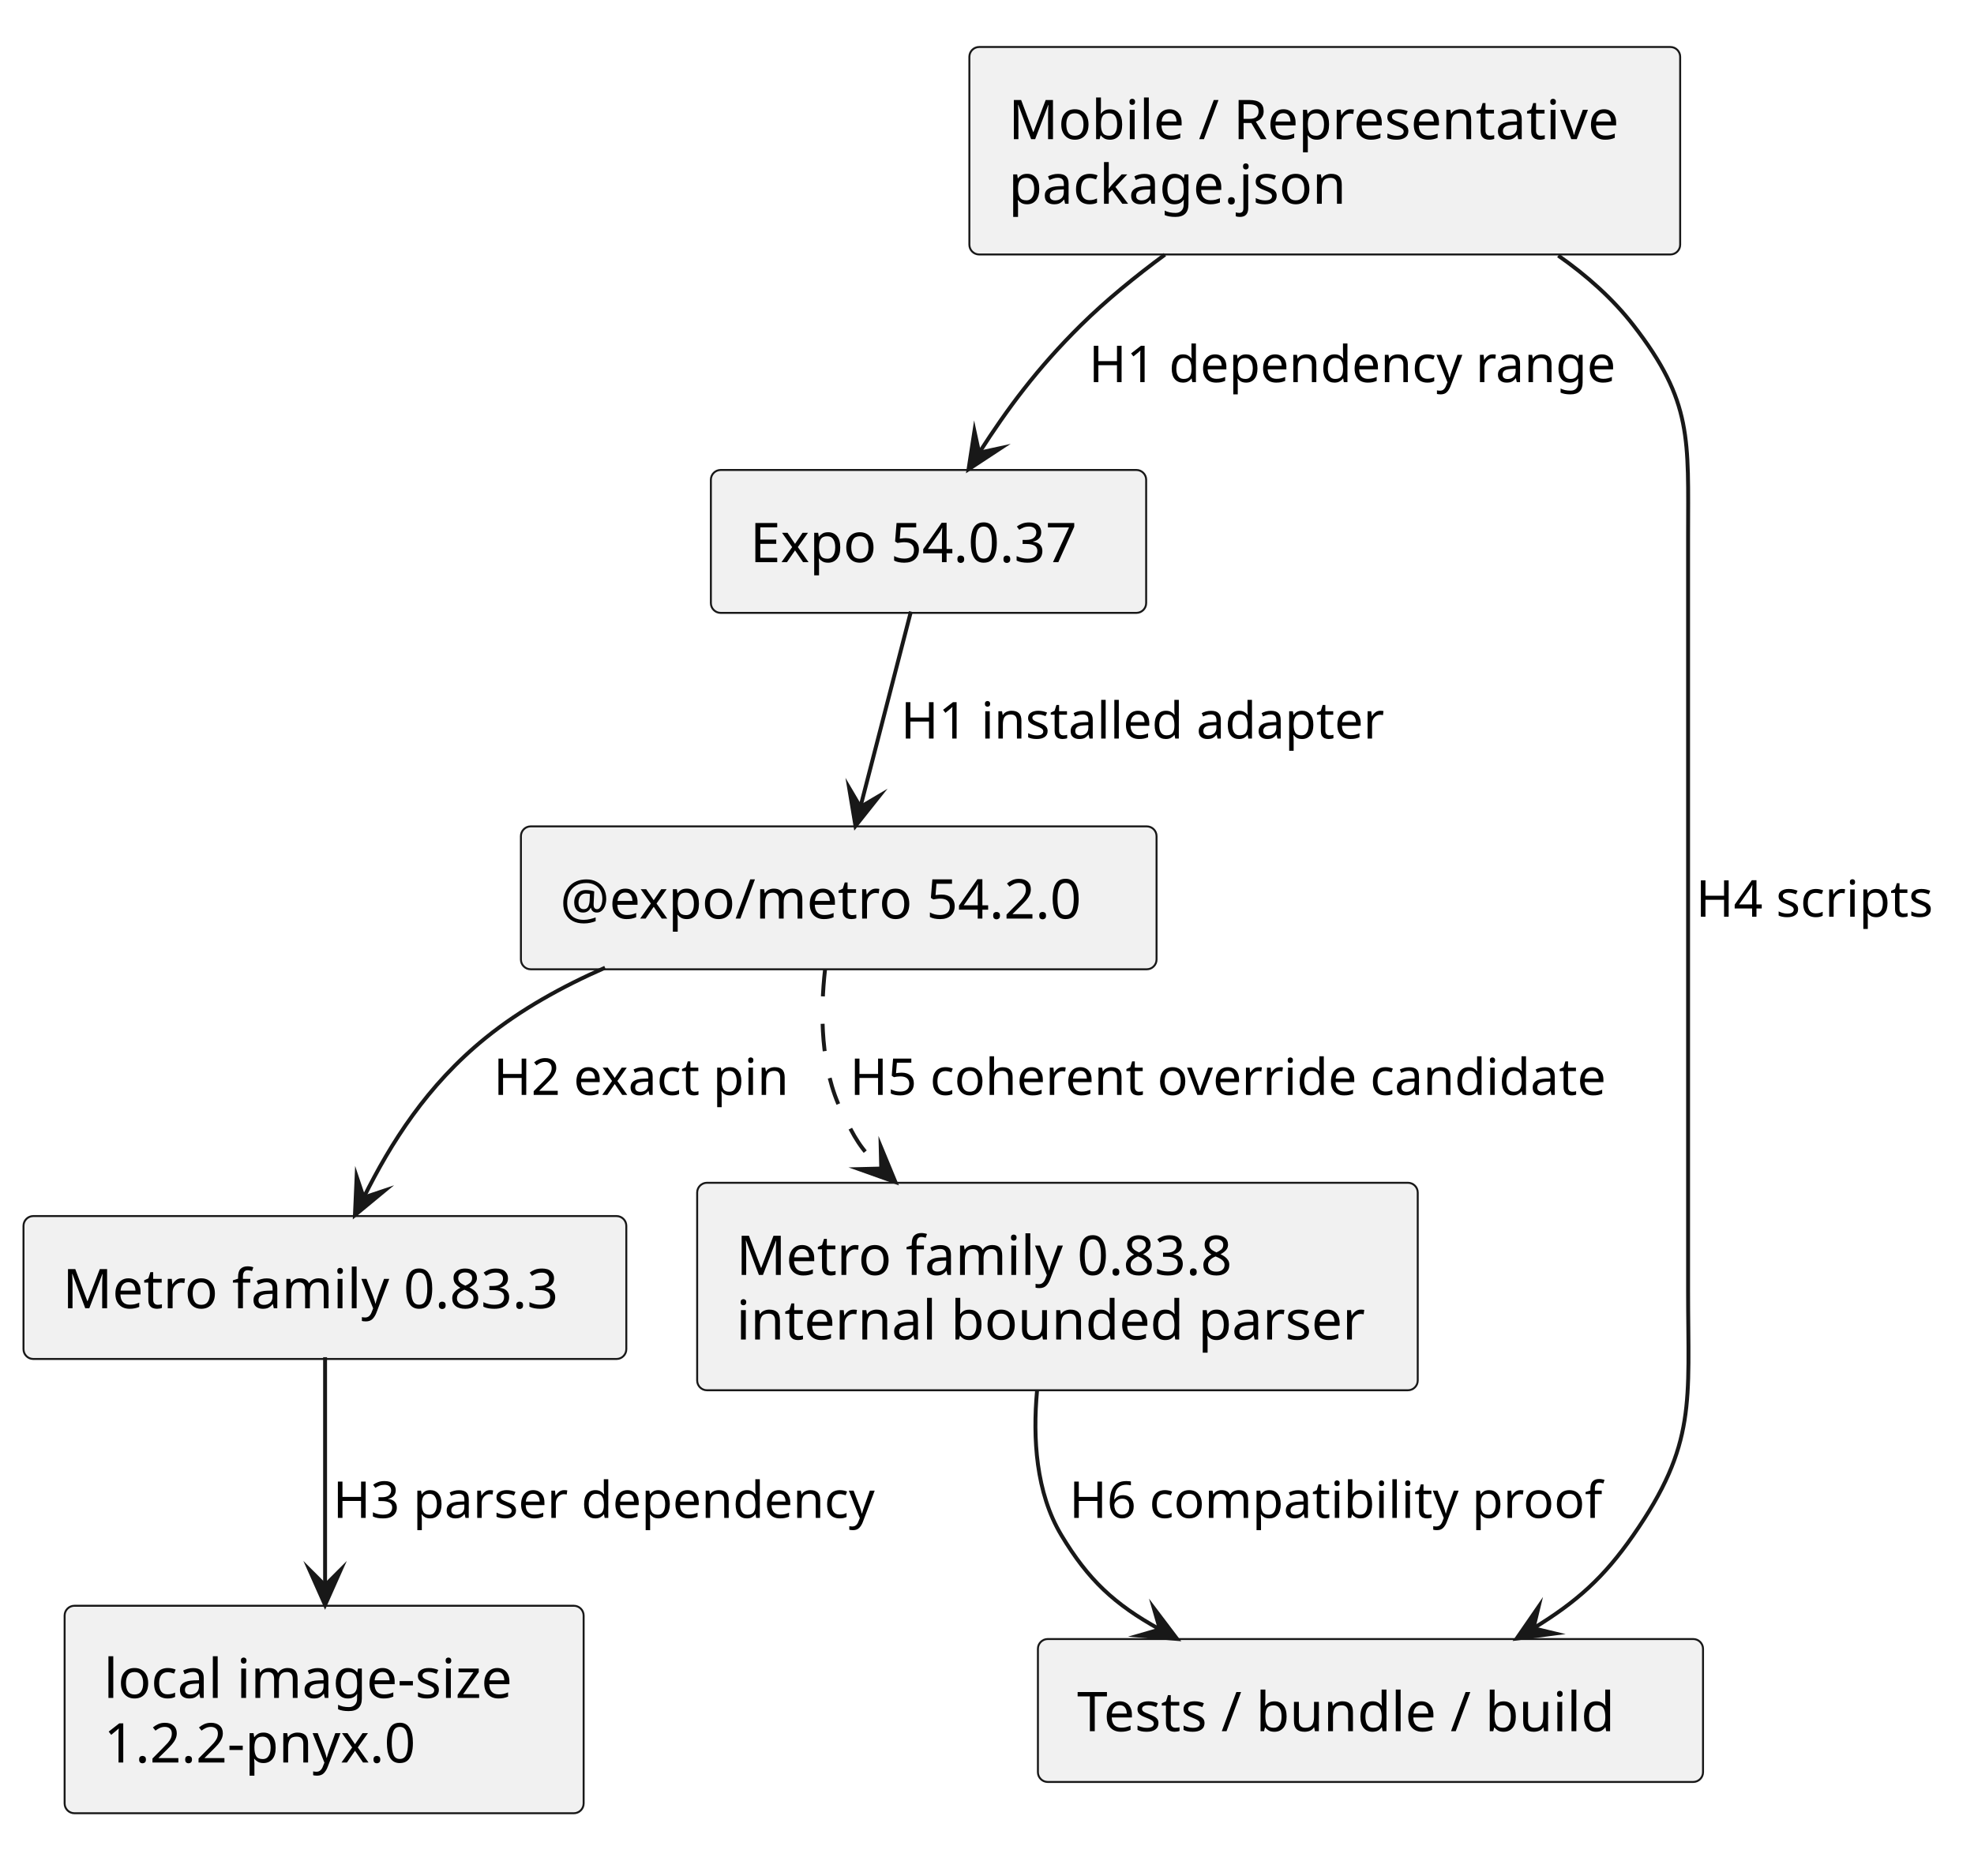
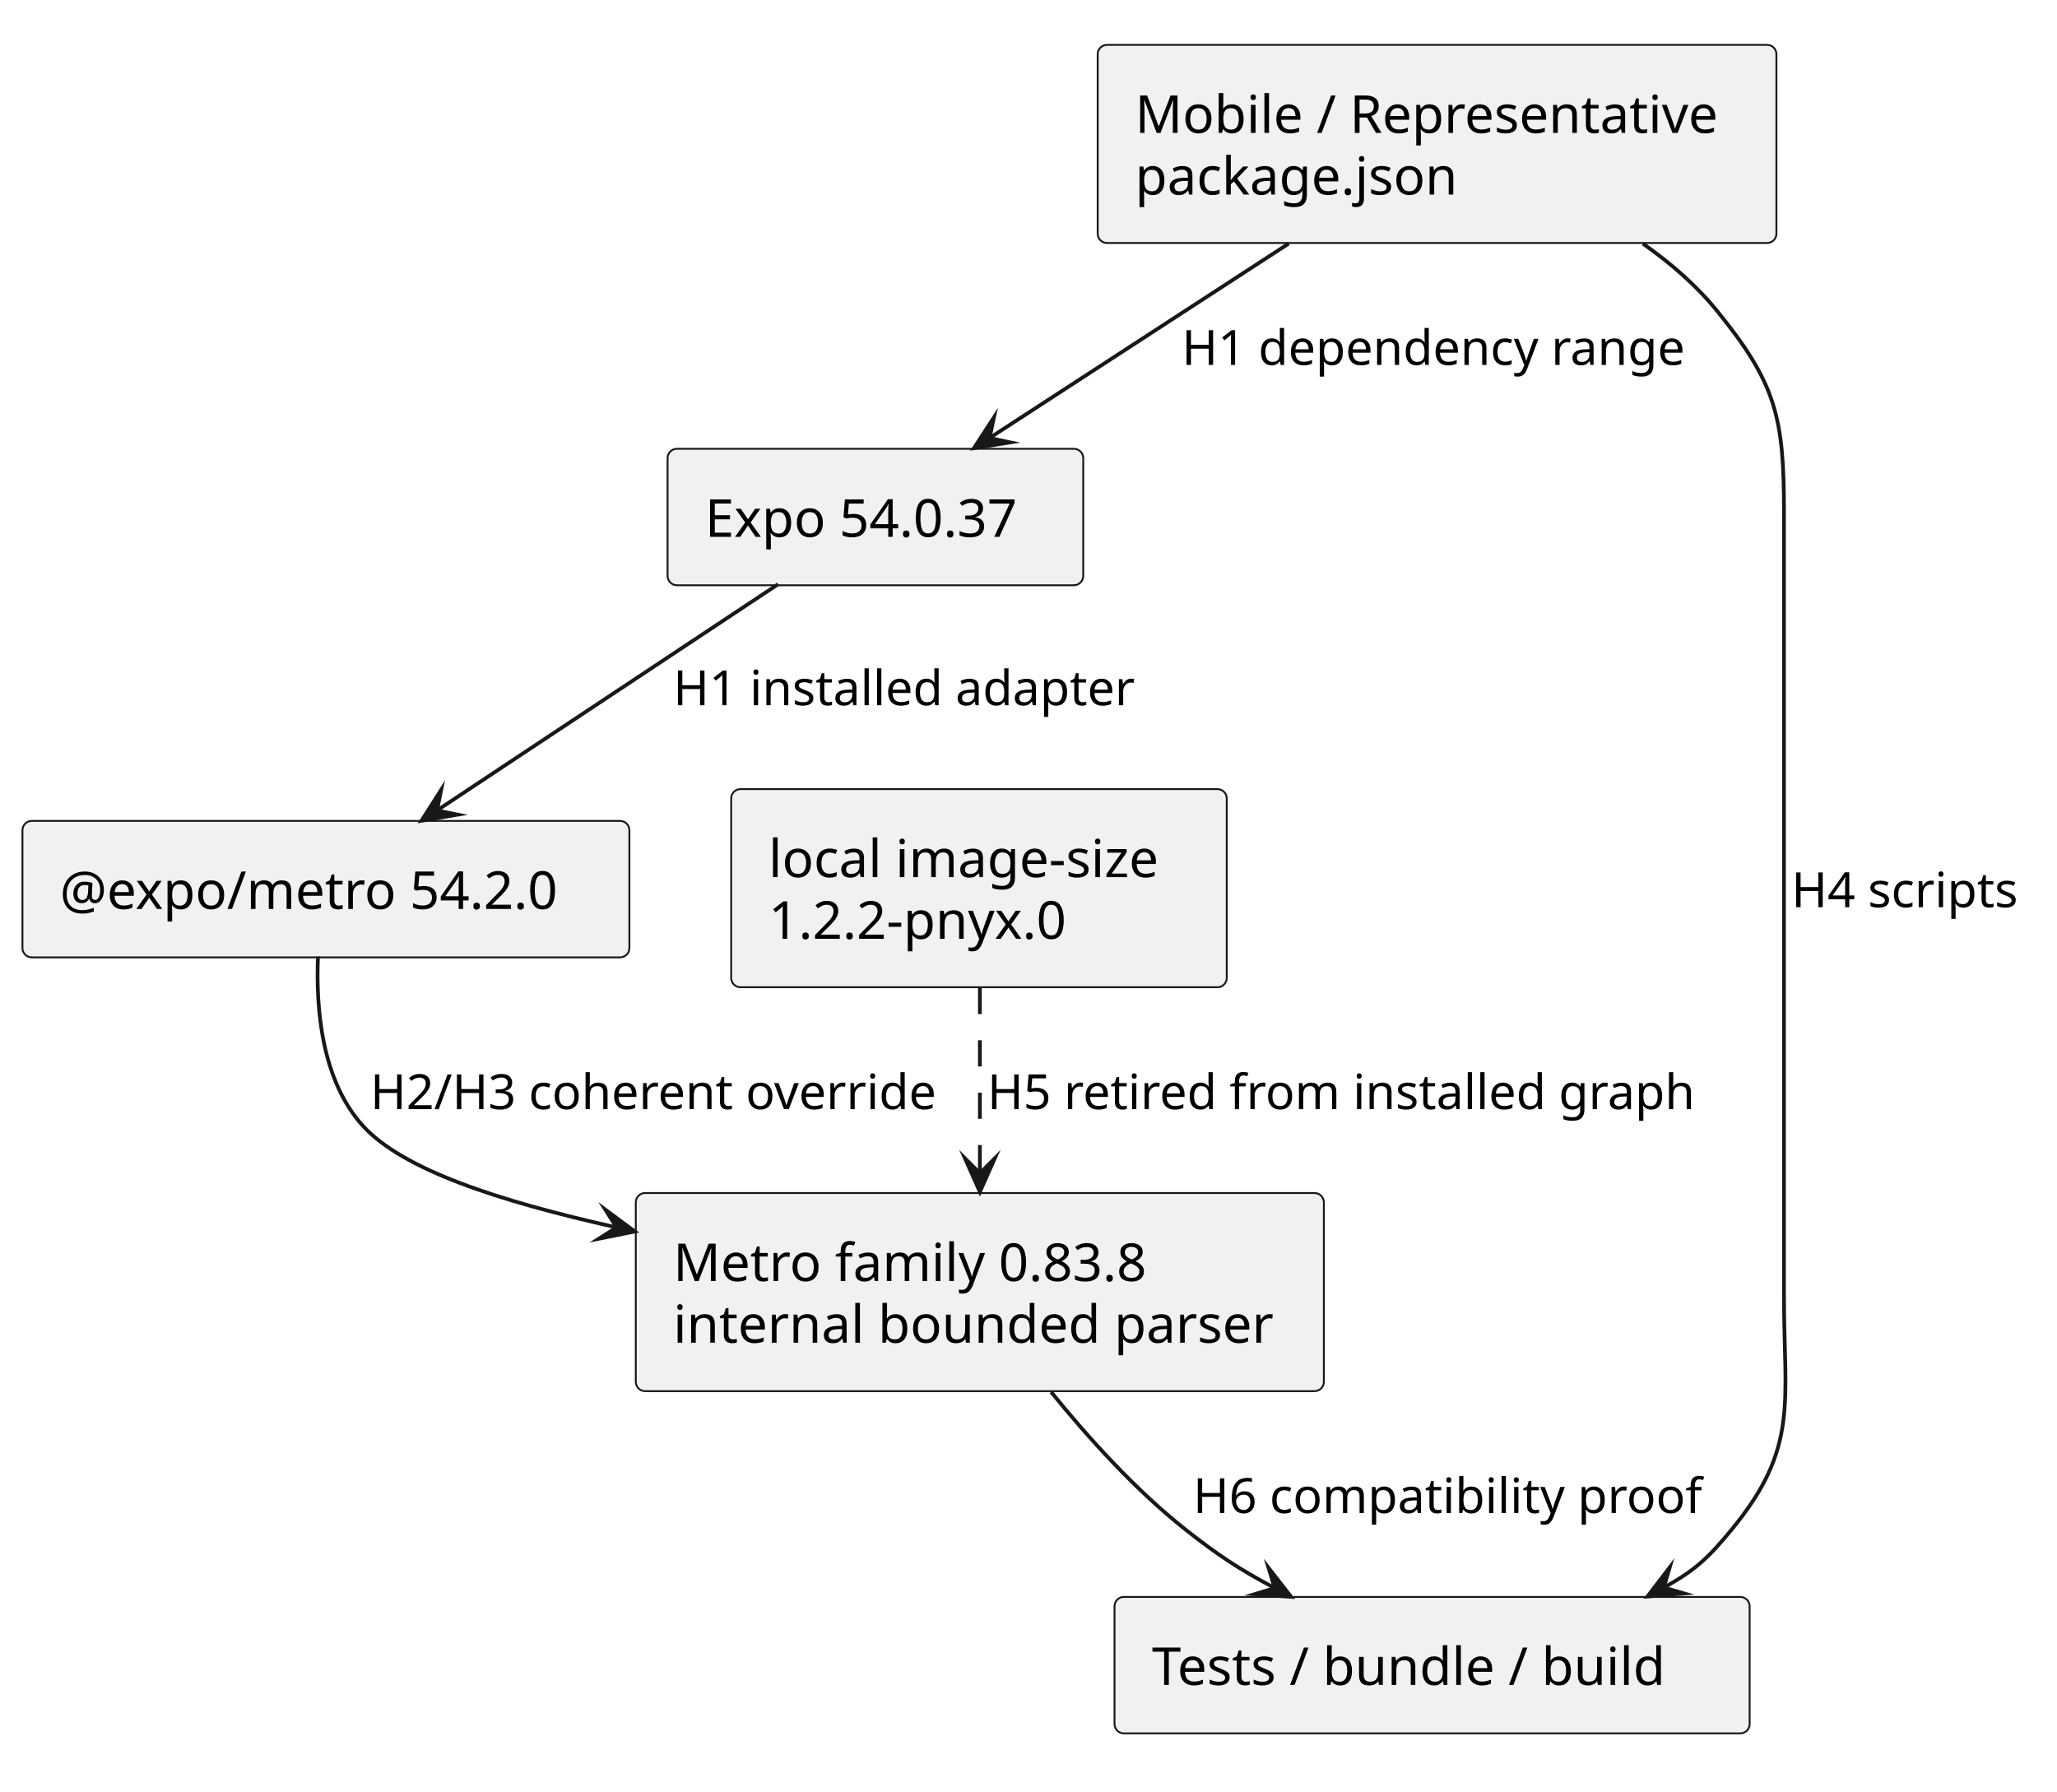
- <svg xmlns="http://www.w3.org/2000/svg" version="1.1" data-diagram-type="DESCRIPTION" style="width:504px;height:479px;background:#FFFFFF;" width="504px" height="479px" viewBox="0 0 504 479" zoomAndPan="magnify" preserveAspectRatio="none" contentStyleType="text/css">
+ <svg xmlns="http://www.w3.org/2000/svg" version="1.1" data-diagram-type="DESCRIPTION" style="width:550px;height:479px;background:#FFFFFF;" width="550px" height="479px" viewBox="0 0 550 479" zoomAndPan="magnify" preserveAspectRatio="none" contentStyleType="text/css">
  <defs />
  <g font-family="sans-serif" lengthAdjust="spacing">
    <g class="entity" data-qualified-name="APP" id="ent0001" data-source-line="20">
-       <rect x="247.5" y="12" width="181.479" height="52.977" fill="#F1F1F1" style="stroke:#181818;stroke-width:0.5;" rx="2.5" ry="2.5" />
-       <text x="257.5" y="35.535" fill="#000" font-size="14" textLength="161.479">Mobile / Representative</text>
-       <text x="257.5" y="52.023" fill="#000" font-size="14" textLength="89.271">package.json</text>
+       <rect x="293.5" y="12" width="181.479" height="52.977" fill="#F1F1F1" style="stroke:#181818;stroke-width:0.5;" rx="2.5" ry="2.5" />
+       <text x="303.5" y="35.535" fill="#000" font-size="14" textLength="161.479">Mobile / Representative</text>
+       <text x="303.5" y="52.023" fill="#000" font-size="14" textLength="89.271">package.json</text>
    </g>
    <g class="entity" data-qualified-name="EXPO" id="ent0002" data-source-line="21">
-       <rect x="181.5" y="120" width="111.137" height="36.488" fill="#F1F1F1" style="stroke:#181818;stroke-width:0.5;" rx="2.5" ry="2.5" />
-       <text x="191.5" y="143.535" fill="#000" font-size="14" textLength="91.137">Expo 54.0.37</text>
+       <rect x="178.5" y="120" width="111.137" height="36.488" fill="#F1F1F1" style="stroke:#181818;stroke-width:0.5;" rx="2.5" ry="2.5" />
+       <text x="188.5" y="143.535" fill="#000" font-size="14" textLength="91.137">Expo 54.0.37</text>
    </g>
    <g class="entity" data-qualified-name="EM" id="ent0003" data-source-line="22">
-       <rect x="133" y="211" width="162.29" height="36.488" fill="#F1F1F1" style="stroke:#181818;stroke-width:0.5;" rx="2.5" ry="2.5" />
-       <text x="143" y="234.535" fill="#000" font-size="14" textLength="142.29">@expo/metro 54.2.0</text>
+       <rect x="6" y="219.5" width="162.29" height="36.488" fill="#F1F1F1" style="stroke:#181818;stroke-width:0.5;" rx="2.5" ry="2.5" />
+       <text x="16" y="243.035" fill="#000" font-size="14" textLength="142.29">@expo/metro 54.2.0</text>
    </g>
-     <g class="entity" data-qualified-name="METRO_OLD" id="ent0004" data-source-line="23">
-       <rect x="6" y="310.5" width="153.909" height="36.488" fill="#F1F1F1" style="stroke:#181818;stroke-width:0.5;" rx="2.5" ry="2.5" />
-       <text x="16" y="334.035" fill="#000" font-size="14" textLength="133.909">Metro family 0.83.3</text>
+     <g class="entity" data-qualified-name="BACKPORT" id="ent0004" data-source-line="23">
+       <rect x="195.5" y="211" width="132.513" height="52.977" fill="#F1F1F1" style="stroke:#181818;stroke-width:0.5;" rx="2.5" ry="2.5" />
+       <text x="205.5" y="234.535" fill="#000" font-size="14" textLength="112.513">local image-size</text>
+       <text x="205.5" y="251.023" fill="#000" font-size="14" textLength="90.2">1.2.2-pnyx.0</text>
    </g>
-     <g class="entity" data-qualified-name="BACKPORT" id="ent0005" data-source-line="24">
-       <rect x="16.5" y="410" width="132.513" height="52.977" fill="#F1F1F1" style="stroke:#181818;stroke-width:0.5;" rx="2.5" ry="2.5" />
-       <text x="26.5" y="433.535" fill="#000" font-size="14" textLength="112.513">local image-size</text>
-       <text x="26.5" y="450.023" fill="#000" font-size="14" textLength="90.2">1.2.2-pnyx.0</text>
+     <g class="entity" data-qualified-name="METRO_NEW" id="ent0005" data-source-line="24">
+       <rect x="170" y="319" width="183.974" height="52.977" fill="#F1F1F1" style="stroke:#181818;stroke-width:0.5;" rx="2.5" ry="2.5" />
+       <text x="180" y="342.535" fill="#000" font-size="14" textLength="133.909">Metro family 0.83.8</text>
+       <text x="180" y="359.023" fill="#000" font-size="14" textLength="163.974">internal bounded parser</text>
    </g>
-     <g class="entity" data-qualified-name="METRO_NEW" id="ent0006" data-source-line="25">
-       <rect x="178" y="302" width="183.974" height="52.977" fill="#F1F1F1" style="stroke:#181818;stroke-width:0.5;" rx="2.5" ry="2.5" />
-       <text x="188" y="325.535" fill="#000" font-size="14" textLength="133.909">Metro family 0.83.8</text>
-       <text x="188" y="342.023" fill="#000" font-size="14" textLength="163.974">internal bounded parser</text>
+     <g class="entity" data-qualified-name="GATES" id="ent0006" data-source-line="25">
+       <rect x="298" y="427" width="169.816" height="36.488" fill="#F1F1F1" style="stroke:#181818;stroke-width:0.5;" rx="2.5" ry="2.5" />
+       <text x="308" y="450.535" fill="#000" font-size="14" textLength="149.816">Tests / bundle / build</text>
    </g>
-     <g class="entity" data-qualified-name="GATES" id="ent0007" data-source-line="26">
-       <rect x="265" y="418.5" width="169.816" height="36.488" fill="#F1F1F1" style="stroke:#181818;stroke-width:0.5;" rx="2.5" ry="2.5" />
-       <text x="275" y="442.035" fill="#000" font-size="14" textLength="149.816">Tests / bundle / build</text>
+     <g class="link" data-entity-1="ent0001" data-entity-2="ent0002" id="lnk7" data-link-type="dependency">
+       <polygon points="260.402,119.839,270.128,118.288,264.594,117.114,265.768,111.58,260.402,119.839" fill="#181818" style="stroke:#181818;stroke-width:1;stroke-linejoin:miter;stroke-miterlimit:10;" />
+       <path d="M344.589,65.117 C318.028,82.382 287.906,101.961 264.594,117.114" style="stroke:#181818;stroke-width:1;" fill="none" />
+       <text x="316" y="97.568" fill="#000" font-size="13" textLength="137.776">H1 dependency range</text>
    </g>
-     <g class="link" data-entity-1="ent0001" data-entity-2="ent0002" id="lnk8" data-link-type="dependency">
-       <polygon points="247.294,119.808,255.523,114.398,249.996,115.601,248.792,110.074,247.294,119.808" fill="#181818" style="stroke:#181818;stroke-width:1;stroke-linejoin:miter;stroke-miterlimit:10;" />
-       <path d="M297.424,65.024 C289.941,70.532 282.459,76.629 276,83 C264.803,94.045 257.198,104.388 249.996,115.601" style="stroke:#181818;stroke-width:1;" fill="none" />
-       <text x="278" y="97.568" fill="#000" font-size="13" textLength="137.776">H1 dependency range</text>
+     <g class="link" data-entity-1="ent0002" data-entity-2="ent0003" id="lnk8" data-link-type="dependency">
+       <polygon points="112.683,219.465,122.394,217.824,116.85,216.702,117.972,211.157,112.683,219.465" fill="#181818" style="stroke:#181818;stroke-width:1;stroke-linejoin:miter;stroke-miterlimit:10;" />
+       <path d="M208.058,156.207 C181.188,174.029 143.624,198.943 116.85,216.702" style="stroke:#181818;stroke-width:1;" fill="none" />
+       <text x="180" y="188.568" fill="#000" font-size="13" textLength="127.582">H1 installed adapter</text>
    </g>
-     <g class="link" data-entity-1="ent0002" data-entity-2="ent0003" id="lnk9" data-link-type="dependency">
-       <polygon points="218.421,210.893,224.546,203.18,219.672,206.052,216.8,201.178,218.421,210.893" fill="#181818" style="stroke:#181818;stroke-width:1;stroke-linejoin:miter;stroke-miterlimit:10;" />
-       <path d="M232.565,156.16 C228.493,171.92 223.741,190.308 219.672,206.052" style="stroke:#181818;stroke-width:1;" fill="none" />
-       <text x="230" y="188.568" fill="#000" font-size="13" textLength="127.582">H1 installed adapter</text>
+     <g class="link" data-entity-1="ent0003" data-entity-2="ent0005" id="lnk9" data-link-type="dependency">
+       <polygon points="169.742,329.285,161.829,323.422,164.862,328.197,160.087,331.23,169.742,329.285" fill="#181818" style="stroke:#181818;stroke-width:1;stroke-linejoin:miter;stroke-miterlimit:10;" />
+       <path d="M85.021,255.768 C84.426,269.682 86.01,288.863 97,301 C107.588,312.694 133.043,321.097 164.862,328.197" style="stroke:#181818;stroke-width:1;" fill="none" />
+       <text x="99" y="296.568" fill="#000" font-size="13" textLength="157.815">H2/H3 coherent override</text>
    </g>
-     <g class="link" data-entity-1="ent0003" data-entity-2="ent0004" id="lnk10" data-link-type="dependency">
-       <polygon points="90.624,310.248,98.216,303.974,92.853,305.772,91.055,300.408,90.624,310.248" fill="#181818" style="stroke:#181818;stroke-width:1;stroke-linejoin:miter;stroke-miterlimit:10;" />
-       <path d="M154.482,247.091 C143.673,251.824 132.991,257.721 124,265 C108.972,277.167 99.777,291.867 92.853,305.772" style="stroke:#181818;stroke-width:1;" fill="none" />
-       <text x="126" y="279.568" fill="#000" font-size="13" textLength="79.923">H2 exact pin</text>
+     <g class="link" data-entity-1="ent0004" data-entity-2="ent0005" id="lnk10" data-link-type="dependency">
+       <polygon points="262,318.709,266,309.709,262,313.709,258,309.709,262,318.709" fill="#181818" style="stroke:#181818;stroke-width:1;stroke-linejoin:miter;stroke-miterlimit:10;" />
+       <path d="M262,264.16 C262,280.703 262,297.14 262,313.709" style="stroke:#181818;stroke-width:1;stroke-dasharray:7,7;" fill="none" />
+       <text x="264" y="296.568" fill="#000" font-size="13" textLength="196.663">H5 retired from installed graph</text>
    </g>
-     <g class="link" data-entity-1="ent0004" data-entity-2="ent0005" id="lnk11" data-link-type="dependency">
-       <polygon points="83,409.802,87,400.802,83,404.802,79,400.802,83,409.802" fill="#181818" style="stroke:#181818;stroke-width:1;stroke-linejoin:miter;stroke-miterlimit:10;" />
-       <path d="M83,346.531 C83,363.619 83,385.154 83,404.802" style="stroke:#181818;stroke-width:1;" fill="none" />
-       <text x="85" y="387.568" fill="#000" font-size="13" textLength="141.73">H3 parser dependency</text>
+     <g class="link" data-entity-1="ent0001" data-entity-2="ent0006" id="lnk11" data-link-type="dependency">
+       <polygon points="440.491,426.882,450.307,426.074,444.878,424.483,446.469,419.055,440.491,426.882" fill="#181818" style="stroke:#181818;stroke-width:1;stroke-linejoin:miter;stroke-miterlimit:10;" />
+       <path d="M439.301,65.165 C446.622,70.296 453.487,76.231 459,83 C474.976,102.616 477,111.702 477,137 C477,137 477,137 477,346.5 C477,374.966 481.106,387.034 463,409 C456.925,416.37 453.382,419.833 444.878,424.483" style="stroke:#181818;stroke-width:1;" fill="none" />
+       <text x="479" y="242.568" fill="#000" font-size="13" textLength="63.921">H4 scripts</text>
    </g>
-     <g class="link" data-entity-1="ent0001" data-entity-2="ent0007" id="lnk12" data-link-type="dependency">
-       <polygon points="387.242,418.36,397.008,417.08,391.509,415.753,392.836,410.254,387.242,418.36" fill="#181818" style="stroke:#181818;stroke-width:1;stroke-linejoin:miter;stroke-miterlimit:10;" />
-       <path d="M397.856,65.263 C405.057,70.314 411.716,76.2 417,83 C432.212,102.578 431,112.207 431,137 C431,137 431,137 431,329.5 C431,357.966 433.253,368.63 417,392 C409.478,402.817 402.578,408.989 391.509,415.753" style="stroke:#181818;stroke-width:1;" fill="none" />
-       <text x="433" y="234.068" fill="#000" font-size="13" textLength="63.921">H4 scripts</text>
-     </g>
-     <g class="link" data-entity-1="ent0003" data-entity-2="ent0006" id="lnk13" data-link-type="dependency">
-       <polygon points="228.62,301.815,224.857,292.713,224.997,298.368,219.342,298.509,228.62,301.815" fill="#181818" style="stroke:#181818;stroke-width:1;stroke-linejoin:miter;stroke-miterlimit:10;" />
-       <path d="M210.664,247.432 C209.409,258.474 209.421,272.742 215,284 C218.297,290.654 219.524,293.16 224.997,298.368" style="stroke:#181818;stroke-width:1;stroke-dasharray:7,7;" fill="none" />
-       <text x="217" y="279.568" fill="#000" font-size="13" textLength="198.65">H5 coherent override candidate</text>
-     </g>
-     <g class="link" data-entity-1="ent0006" data-entity-2="ent0007" id="lnk14" data-link-type="dependency">
-       <polygon points="300.53,418.466,294.586,410.613,296.153,416.048,290.718,417.616,300.53,418.466" fill="#181818" style="stroke:#181818;stroke-width:1;stroke-linejoin:miter;stroke-miterlimit:10;" />
-       <path d="M264.774,355.147 C263.682,367.131 264.453,381.121 271,392 C277.862,403.403 284.5,409.612 296.153,416.048" style="stroke:#181818;stroke-width:1;" fill="none" />
-       <text x="273" y="387.568" fill="#000" font-size="13" textLength="142.124">H6 compatibility proof</text>
+     <g class="link" data-entity-1="ent0005" data-entity-2="ent0006" id="lnk12" data-link-type="dependency">
+       <polygon points="345.234,426.975,339.172,419.213,340.821,424.624,335.41,426.274,345.234,426.975" fill="#181818" style="stroke:#181818;stroke-width:1;stroke-linejoin:miter;stroke-miterlimit:10;" />
+       <path d="M281.047,372.191 C290.883,384.326 303.614,398.431 317,409 C325.55,415.751 331.183,419.49 340.821,424.624" style="stroke:#181818;stroke-width:1;" fill="none" />
+       <text x="319" y="404.568" fill="#000" font-size="13" textLength="142.124">H6 compatibility proof</text>
    </g>
  </g>
</svg>
